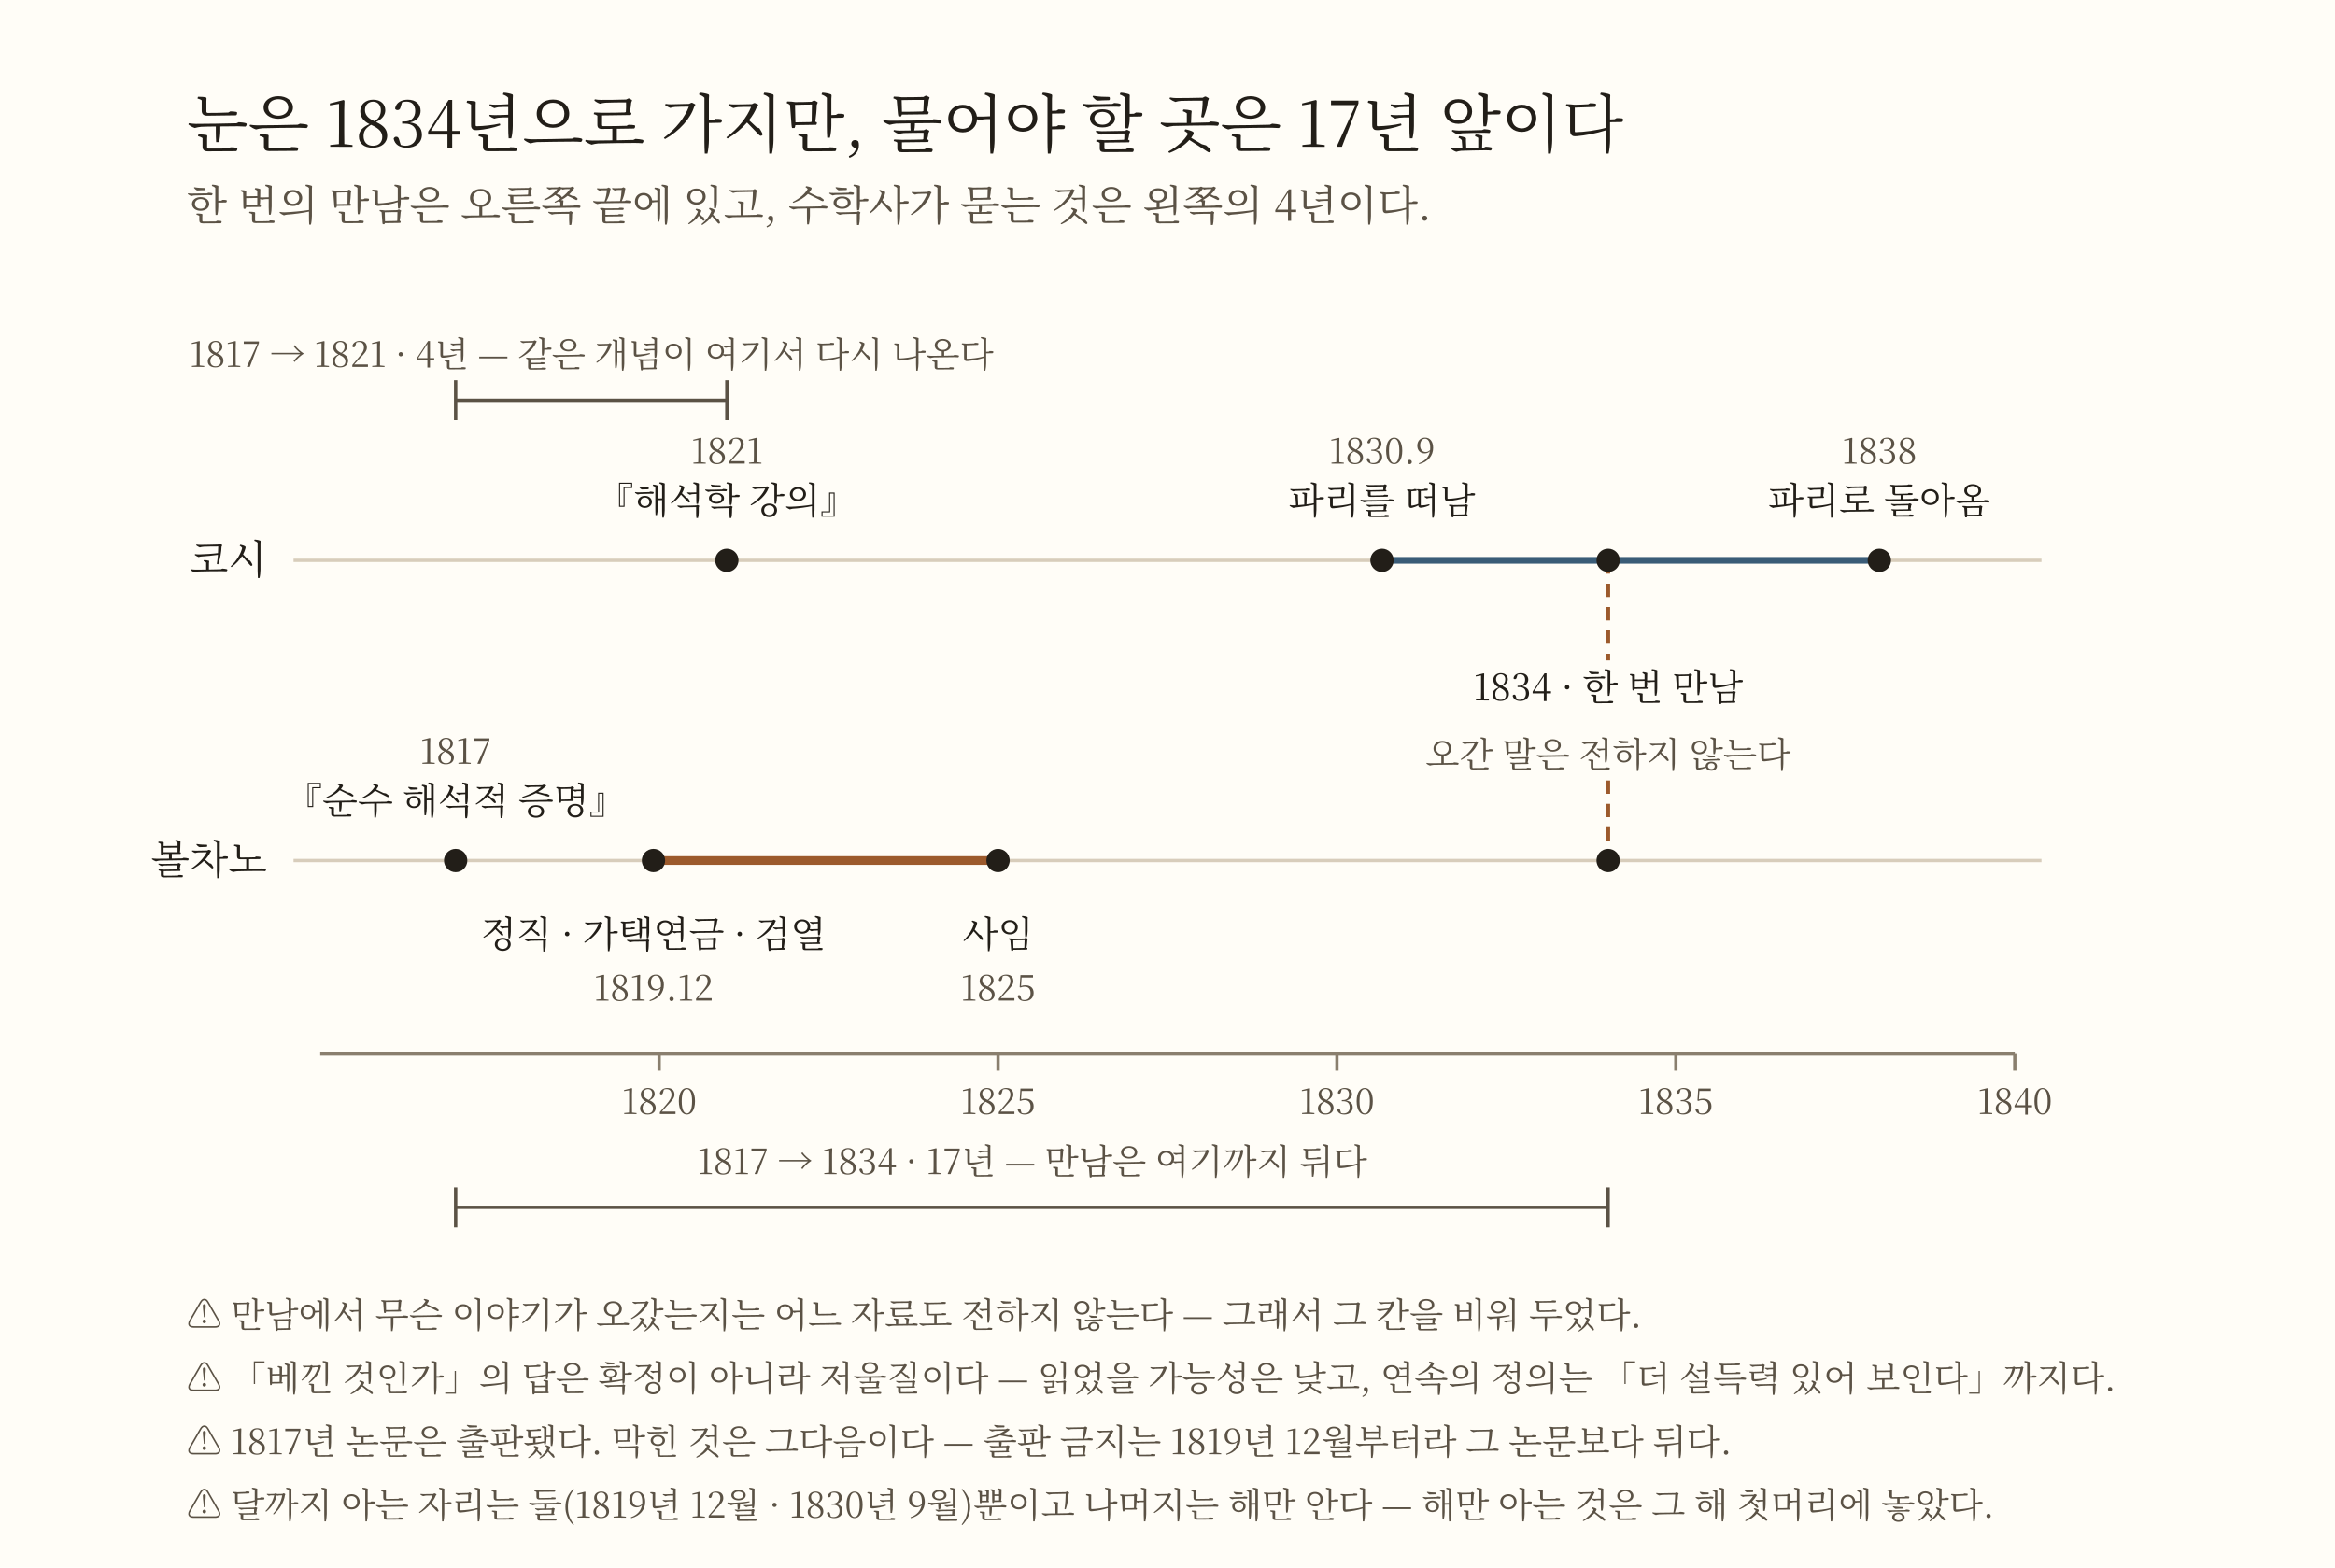
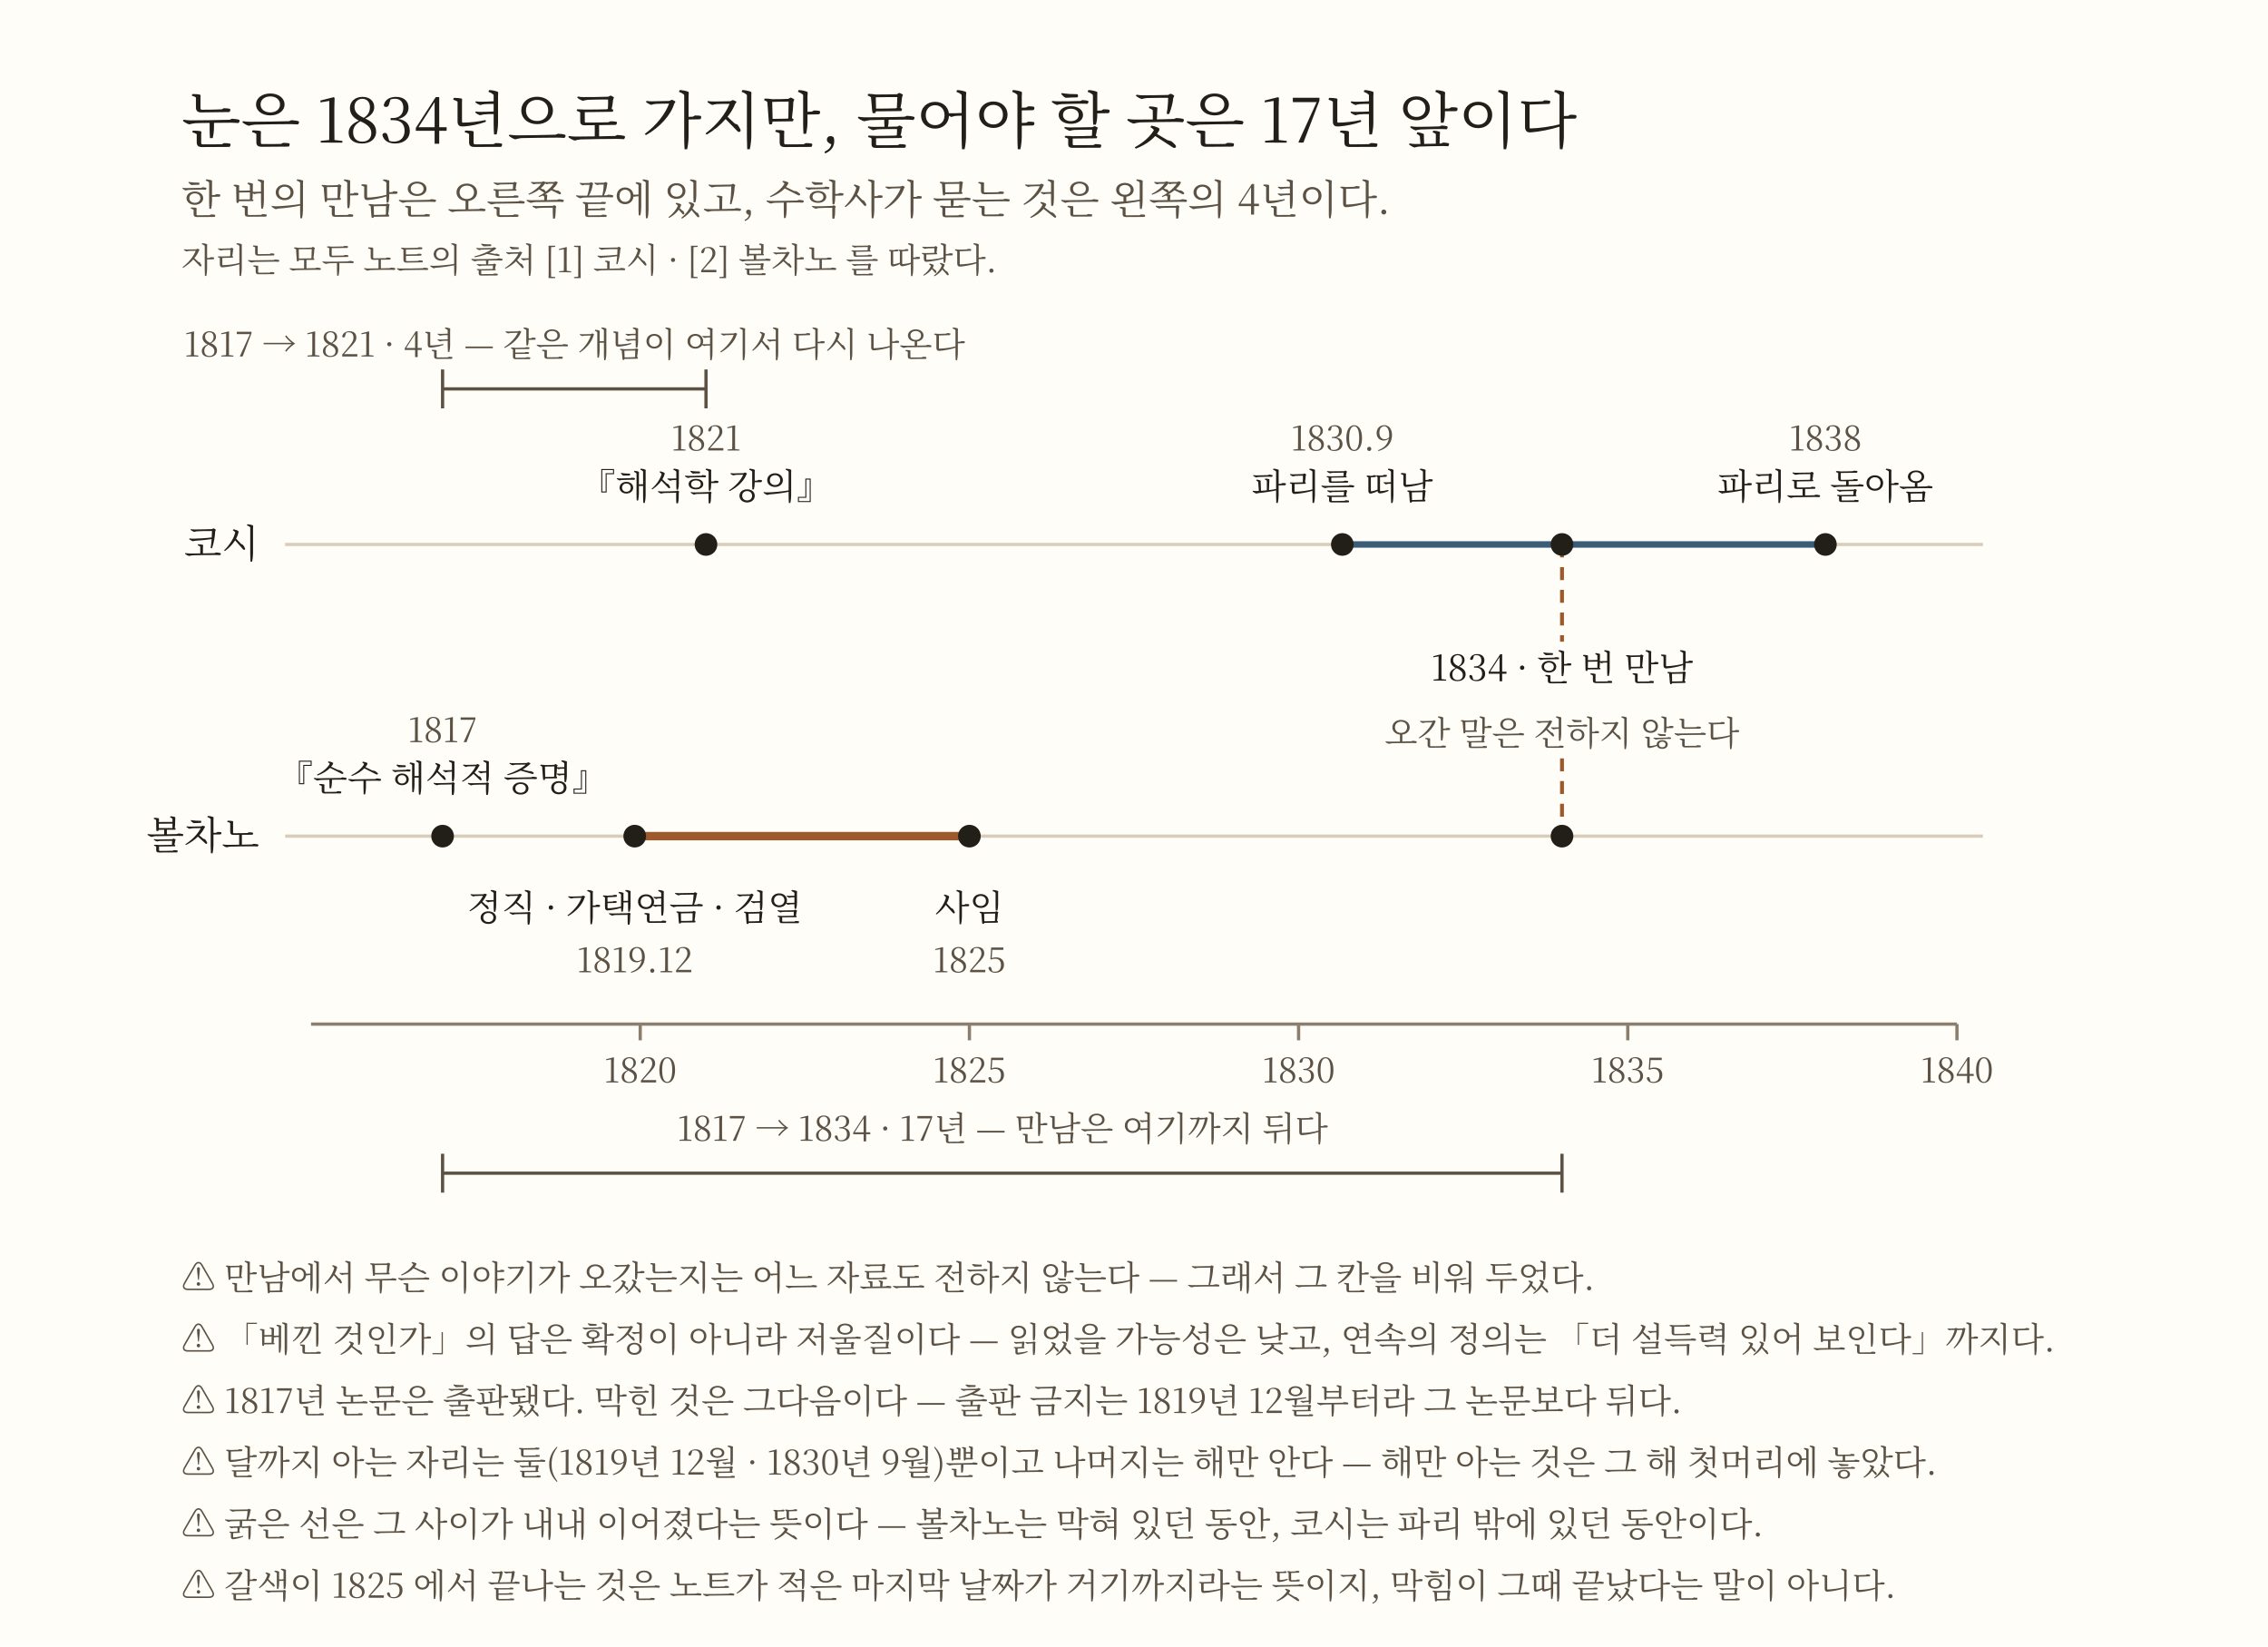
- <svg xmlns="http://www.w3.org/2000/svg" viewBox="0 0 700 470" width="700" height="470" role="img" aria-label="그림 위쪽에 「눈은 1834년으로 가지만, 물어야 할 곳은 17년 앞이다」라는 표제가 있고 그 아래에 한 번의 만남은 오른쪽 끝에 있고 수학사가 묻는 것은 왼쪽의 4년이라고 적혀 있다. 가운데에 1820년부터 1840년까지 다섯 눈금이 매겨진 가로 시간축이 있고 그 위로 가로줄이 둘 있는데 위는 코시, 아래는 볼차노다. 볼차노 줄에는 왼쪽 끝 1817년 자리에 『순수 해석적 증명』이 있고, 1819년 12월 자리에 정직·가택연금·검열이, 1825년 자리에 사임이 있으며 뒤의 두 자리 사이가 굵은 갈색 선으로 이어져 있다. 코시 줄에는 1821년 『해석학 강의』, 1830년 9월 파리를 떠남, 1838년 파리로 돌아옴이 있고 뒤의 두 자리 사이가 굵은 파란 선으로 이어져 있다. 1834년 자리에서는 두 줄의 점이 세로 파선으로 이어지는데 파선 가운데가 비어 있고 그 빈 곳에 1834년 한 번 만남과 오간 말은 전하지 않는다가 적혀 있다. 그림 위쪽에는 1817년에서 1821년까지를 재는 짧은 자가 있고 1817에서 1821까지 4년이며 같은 개념이 여기서 다시 나온다고 적혀 있다. 시간축 아래에는 1817년에서 1834년까지를 재는 긴 자가 있고 1817에서 1834까지 17년이며 만남은 여기까지 뒤라고 적혀 있다. 맨 아래에는 단서가 넷 있다. 첫째는 만남에서 무슨 이야기가 오갔는지 어느 자료도 전하지 않아 그 칸을 비워 두었다는 것이고, 둘째는 「베낀 것인가」의 답이 확정이 아니라 저울질이며 읽었을 가능성은 낮고 연속의 정의는 「더 설득력 있어 보인다」까지라는 것이고, 셋째는 1817년 논문이 출판됐고 막힌 것은 그다음이며 출판 금지가 1819년 12월부터라 그 논문보다 뒤라는 것이고, 넷째는 달까지 아는 자리가 둘뿐이고 나머지는 해만 알아 해만 아는 것은 그 해 첫머리에 놓았다는 것이다">
+ <svg xmlns="http://www.w3.org/2000/svg" viewBox="0 0 700 508" width="700" height="508" role="img" aria-label="그림 위쪽에 「눈은 1834년으로 가지만, 물어야 할 곳은 17년 앞이다」라는 표제가 있고 그 아래에 한 번의 만남은 오른쪽 끝에 있고 수학사가 묻는 것은 왼쪽의 4년이라고 적혀 있으며, 그 아래에 자리는 모두 노트의 출처 1번 코시와 2번 볼차노를 따랐다고 적혀 있다. 가운데에 1820년부터 1840년까지 다섯 눈금이 매겨진 가로 시간축이 있고 그 위로 가로줄이 둘 있는데 위는 코시, 아래는 볼차노다. 볼차노 줄에는 왼쪽 끝 1817년 자리에 『순수 해석적 증명』이 있고, 1819년 12월 자리에 정직·가택연금·검열이, 1825년 자리에 사임이 있으며 뒤의 두 자리 사이가 굵은 갈색 선으로 이어져 있다. 코시 줄에는 1821년 『해석학 강의』, 1830년 9월 파리를 떠남, 1838년 파리로 돌아옴이 있고 뒤의 두 자리 사이가 굵은 파란 선으로 이어져 있다. 1834년 자리에서는 두 줄의 점이 세로 파선으로 이어지는데 파선 가운데가 비어 있고 그 빈 곳에 1834년 한 번 만남과 오간 말은 전하지 않는다가 적혀 있다. 그림 위쪽에는 1817년에서 1821년까지를 재는 짧은 자가 있고 1817에서 1821까지 4년이며 같은 개념이 여기서 다시 나온다고 적혀 있다. 시간축 아래에는 1817년에서 1834년까지를 재는 긴 자가 있고 1817에서 1834까지 17년이며 만남은 여기까지 뒤라고 적혀 있다. 맨 아래에는 단서가 여섯 있다. 첫째는 만남에서 무슨 이야기가 오갔는지 어느 자료도 전하지 않아 그 칸을 비워 두었다는 것이고, 둘째는 「베낀 것인가」의 답이 확정이 아니라 저울질이며 읽었을 가능성은 낮고 연속의 정의는 「더 설득력 있어 보인다」까지라는 것이고, 셋째는 1817년 논문이 출판됐고 막힌 것은 그다음이며 출판 금지가 1819년 12월부터라 그 논문보다 뒤라는 것이고, 넷째는 달까지 아는 자리가 1819년 12월과 1830년 9월 둘뿐이고 나머지는 해만 알아 해만 아는 것은 그 해 첫머리에 놓았다는 것이고, 다섯째는 굵은 선이 그 사이가 내내 이어졌다는 뜻이며 볼차노는 막혀 있던 동안이고 코시는 파리 밖에 있던 동안이라는 것이고, 여섯째는 갈색이 1825년에서 끝나는 것이 노트가 적은 마지막 날짜가 거기까지라는 뜻이지 막힘이 그때 끝났다는 말이 아니라는 것이다">
  <style>
    text{font-family:EB Garamond, Georgia, 'Noto Serif KR', 'Noto Serif CJK KR', NanumMyeongjo, Batang, AppleMyungjo, serif;fill:#221E18;}
    .h1{font-size:19px;} .h2{font-size:12.5px;fill:#5B5245;}
    .ax{font-size:10.5px;fill:#5B5245;} .nm{font-size:12px;} .ev{font-size:11px;}
    .bg{fill:#FFFDF7;}
    .lane{stroke:#D8CDBB;stroke-width:1;fill:none;}
    .axis{stroke:#8A7F6E;stroke-width:1;fill:none;}
    .life{stroke:#3A5C77;stroke-width:2;fill:none;}
    .block{stroke:#9C5A2C;stroke-width:2.6;fill:none;}
    .meet{stroke:#9C5A2C;stroke-width:1.2;fill:none;stroke-dasharray:4 3;}
    .dot{fill:#221E18;} .span{stroke:#5B5245;stroke-width:1;fill:none;}
    .warn{font-size:10.5px;fill:#5B5245;}
  </style>
-   <rect class="bg" x="0" y="0" width="700" height="470" />
+   <rect class="bg" x="0" y="0" width="700" height="508" />
  <text class="h1" x="56" y="44">눈은 1834년으로 가지만, 물어야 할 곳은 17년 앞이다</text>
  <text class="h2" x="56" y="66">한 번의 만남은 오른쪽 끝에 있고, 수학사가 묻는 것은 왼쪽의 4년이다.</text>
+   <text class="ax" x="56" y="84">자리는 모두 노트의 출처 [1] 코시 · [2] 볼차노 를 따랐다.</text>
  <line class="lane" x1="88.0" y1="168.0" x2="612.0" y2="168.0" />
  <text class="nm" x="80.0" y="172.0" text-anchor="end">코시</text>
  <line class="lane" x1="88.0" y1="258.0" x2="612.0" y2="258.0" />
  <text class="nm" x="80.0" y="262.0" text-anchor="end">볼차노</text>
  <line class="axis" x1="96.0" y1="316.0" x2="604.0" y2="316.0" />
  <line class="axis" x1="197.6" y1="316.0" x2="197.6" y2="321.0" />
  <text class="ax" x="197.6" y="334.0" text-anchor="middle">1820</text>
  <line class="axis" x1="299.2" y1="316.0" x2="299.2" y2="321.0" />
  <text class="ax" x="299.2" y="334.0" text-anchor="middle">1825</text>
  <line class="axis" x1="400.8" y1="316.0" x2="400.8" y2="321.0" />
  <text class="ax" x="400.8" y="334.0" text-anchor="middle">1830</text>
  <line class="axis" x1="502.4" y1="316.0" x2="502.4" y2="321.0" />
  <text class="ax" x="502.4" y="334.0" text-anchor="middle">1835</text>
  <line class="axis" x1="604.0" y1="316.0" x2="604.0" y2="321.0" />
  <text class="ax" x="604.0" y="334.0" text-anchor="middle">1840</text>
  <line class="block" x1="195.9" y1="258.0" x2="299.2" y2="258.0" />
  <line class="life" x1="414.3" y1="168.0" x2="563.4" y2="168.0" />
  <circle class="dot" cx="136.6" cy="258.0" r="3.5" />
  <text class="ev" x="136.6" y="244.0" text-anchor="middle">『순수 해석적 증명』</text>
  <text class="ax" x="136.6" y="229.0" text-anchor="middle">1817</text>
  <circle class="dot" cx="195.9" cy="258.0" r="3.5" />
  <text class="ev" x="195.9" y="284.0" text-anchor="middle">정직 · 가택연금 · 검열</text>
  <text class="ax" x="195.9" y="300.0" text-anchor="middle">1819.12</text>
  <circle class="dot" cx="299.2" cy="258.0" r="3.5" />
  <text class="ev" x="299.2" y="284.0" text-anchor="middle">사임</text>
  <text class="ax" x="299.2" y="300.0" text-anchor="middle">1825</text>
  <circle class="dot" cx="217.9" cy="168.0" r="3.5" />
  <text class="ev" x="217.9" y="154.0" text-anchor="middle">『해석학 강의』</text>
  <text class="ax" x="217.9" y="139.0" text-anchor="middle">1821</text>
  <circle class="dot" cx="414.3" cy="168.0" r="3.5" />
  <text class="ev" x="414.3" y="154.0" text-anchor="middle">파리를 떠남</text>
  <text class="ax" x="414.3" y="139.0" text-anchor="middle">1830.9</text>
  <circle class="dot" cx="563.4" cy="168.0" r="3.5" />
  <text class="ev" x="563.4" y="154.0" text-anchor="middle">파리로 돌아옴</text>
  <text class="ax" x="563.4" y="139.0" text-anchor="middle">1838</text>
  <line class="meet" x1="482.1" y1="168.0" x2="482.1" y2="198.0" />
  <line class="meet" x1="482.1" y1="234.0" x2="482.1" y2="258.0" />
  <circle class="dot" cx="482.1" cy="168.0" r="3.5" />
  <circle class="dot" cx="482.1" cy="258.0" r="3.5" />
  <text class="ev" x="482.1" y="210.0" text-anchor="middle">1834 · 한 번 만남</text>
  <text class="ax" x="482.1" y="230.0" text-anchor="middle">오간 말은 전하지 않는다</text>
  <line class="span" x1="136.6" y1="120.0" x2="217.9" y2="120.0" />
  <line class="span" x1="136.6" y1="114.0" x2="136.6" y2="126.0" />
  <line class="span" x1="217.9" y1="114.0" x2="217.9" y2="126.0" />
  <text class="ax" x="177.3" y="110.0" text-anchor="middle">1817 → 1821 · 4년 — 같은 개념이 여기서 다시 나온다</text>
  <line class="span" x1="136.6" y1="362.0" x2="482.1" y2="362.0" />
  <line class="span" x1="136.6" y1="356.0" x2="136.6" y2="368.0" />
  <line class="span" x1="482.1" y1="356.0" x2="482.1" y2="368.0" />
  <text class="ax" x="309.4" y="352.0" text-anchor="middle">1817 → 1834 · 17년 — 만남은 여기까지 뒤다</text>
  <text class="warn" x="56" y="398.0">⚠ 만남에서 무슨 이야기가 오갔는지는 어느 자료도 전하지 않는다 — 그래서 그 칸을 비워 두었다.</text>
  <text class="warn" x="56" y="417.0">⚠ 「베낀 것인가」의 답은 확정이 아니라 저울질이다 — 읽었을 가능성은 낮고, 연속의 정의는 「더 설득력 있어 보인다」까지다.</text>
  <text class="warn" x="56" y="436.0">⚠ 1817년 논문은 출판됐다. 막힌 것은 그다음이다 — 출판 금지는 1819년 12월부터라 그 논문보다 뒤다.</text>
  <text class="warn" x="56" y="455.0">⚠ 달까지 아는 자리는 둘(1819년 12월 · 1830년 9월)뿐이고 나머지는 해만 안다 — 해만 아는 것은 그 해 첫머리에 놓았다.</text>
+   <text class="warn" x="56" y="474.0">⚠ 굵은 선은 그 사이가 내내 이어졌다는 뜻이다 — 볼차노는 막혀 있던 동안, 코시는 파리 밖에 있던 동안이다.</text>
+   <text class="warn" x="56" y="493.0">⚠ 갈색이 1825 에서 끝나는 것은 노트가 적은 마지막 날짜가 거기까지라는 뜻이지, 막힘이 그때 끝났다는 말이 아니다.</text>
</svg>
